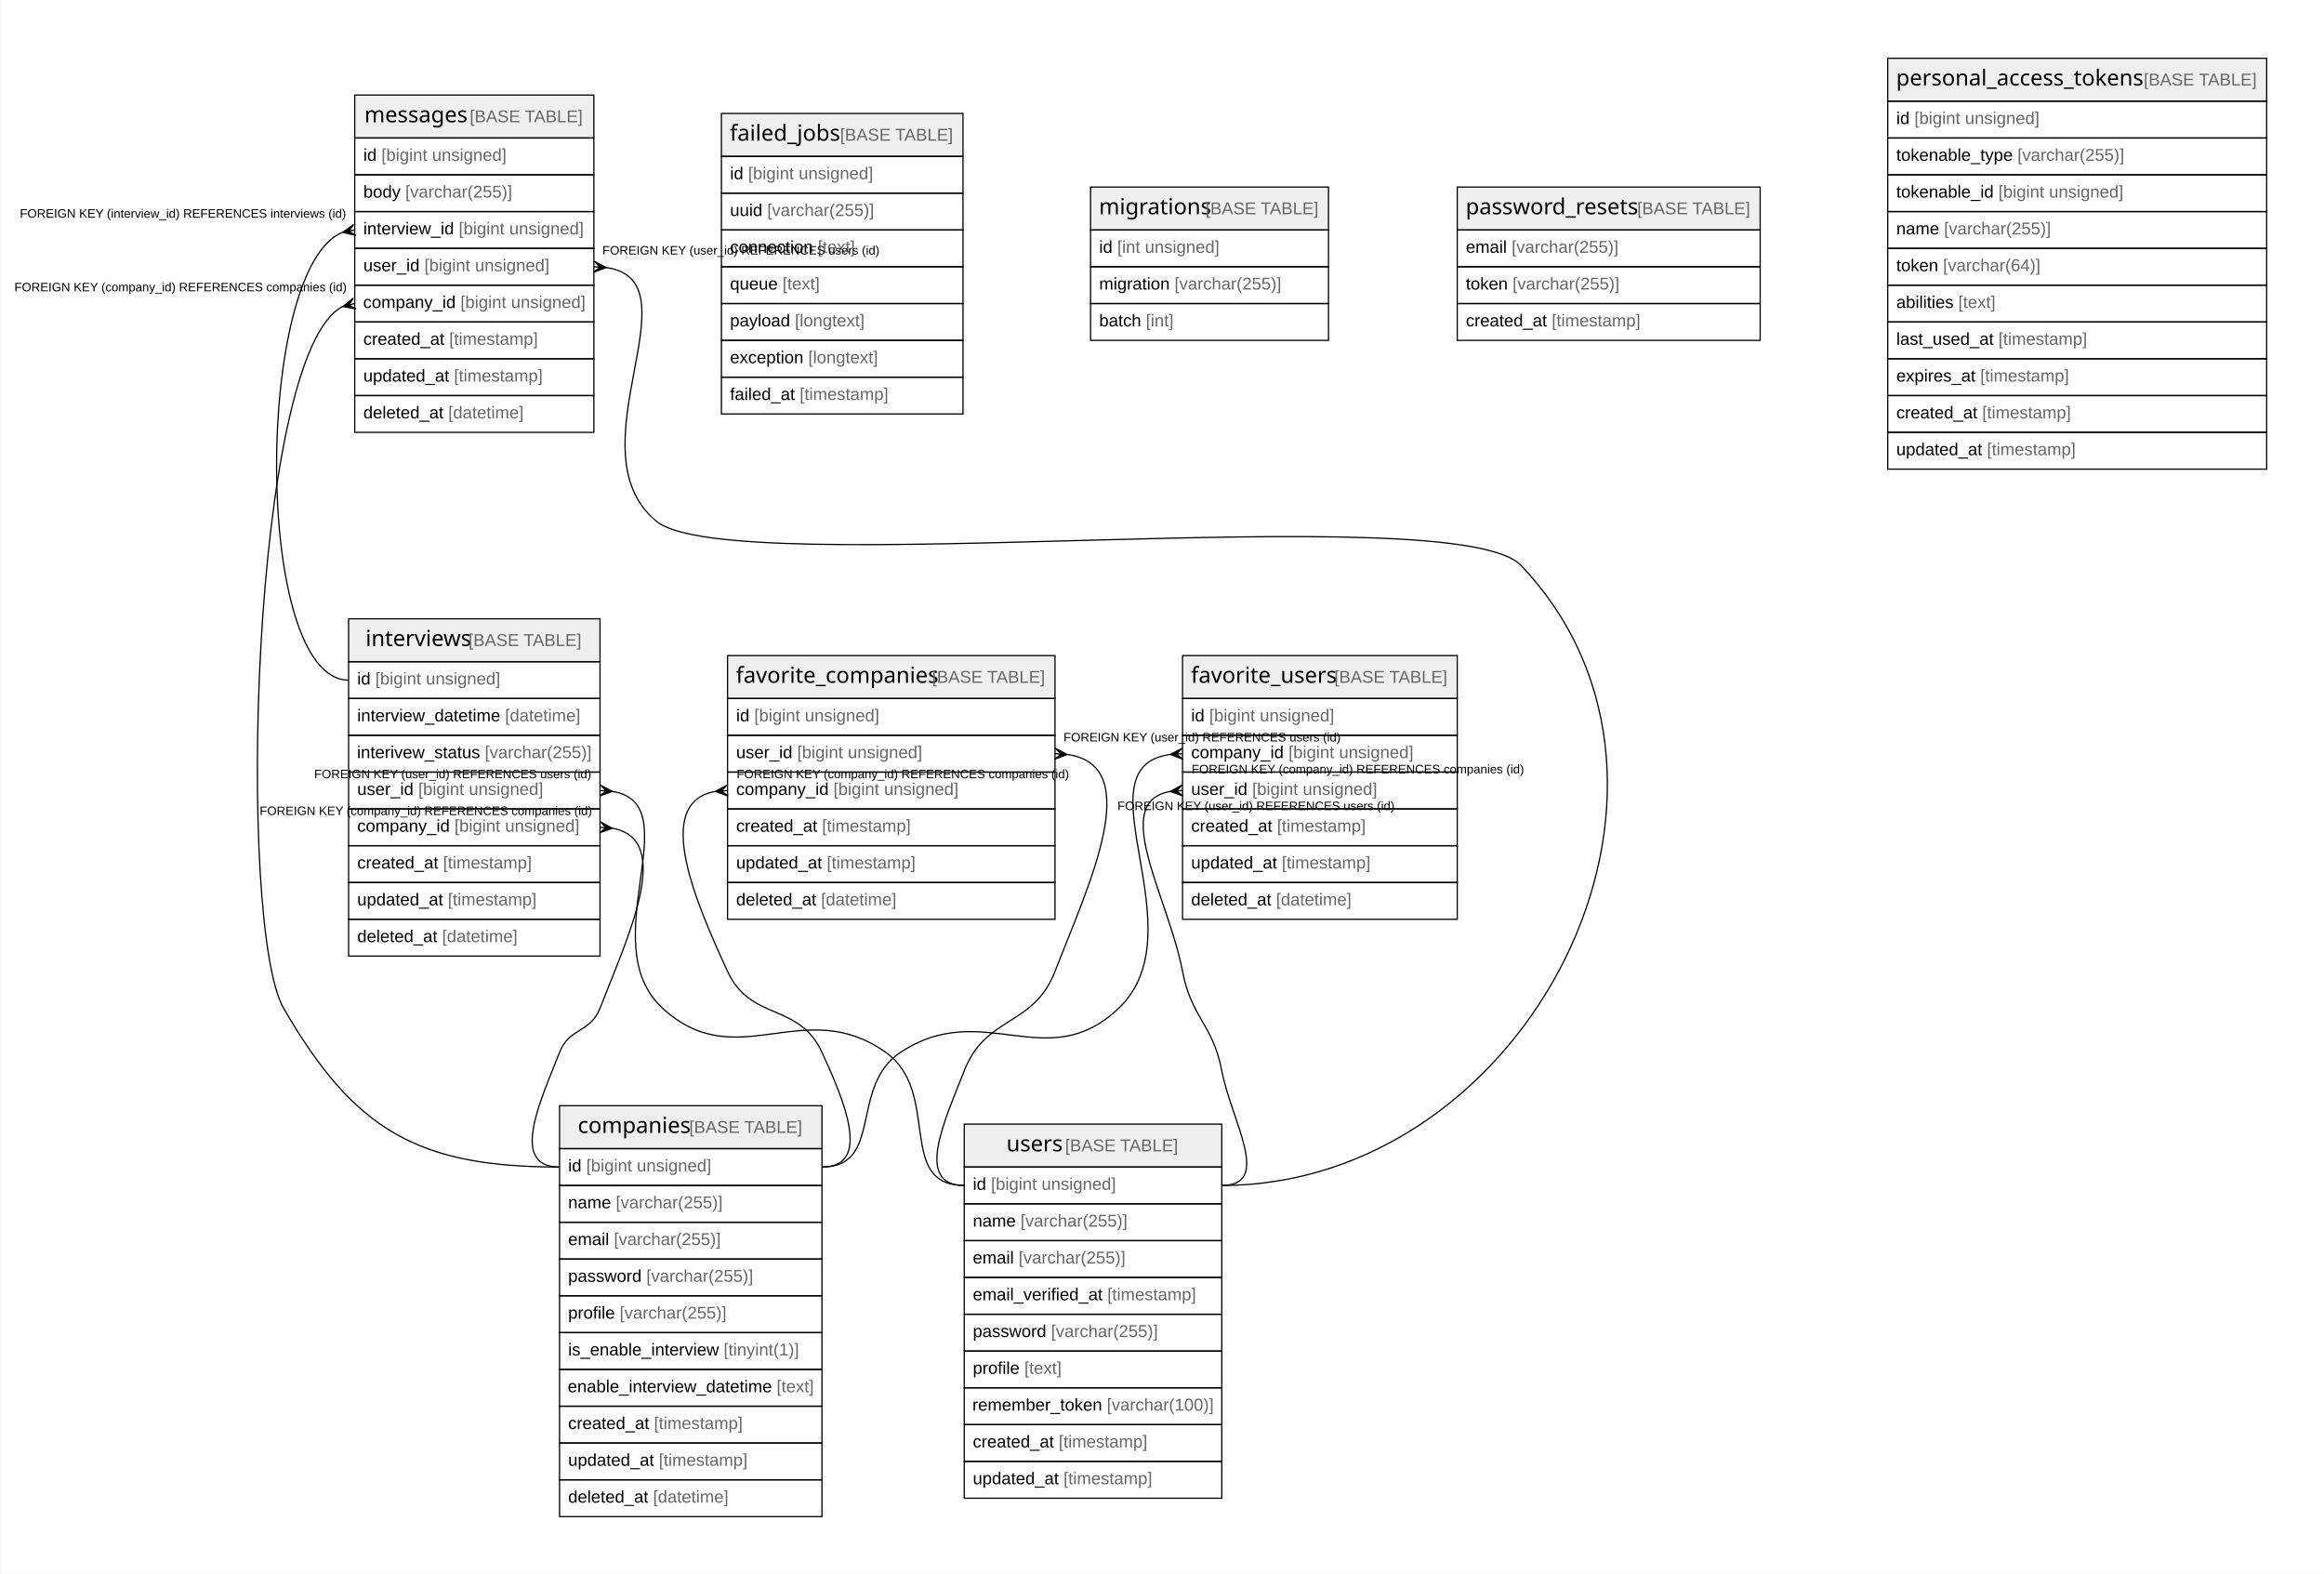
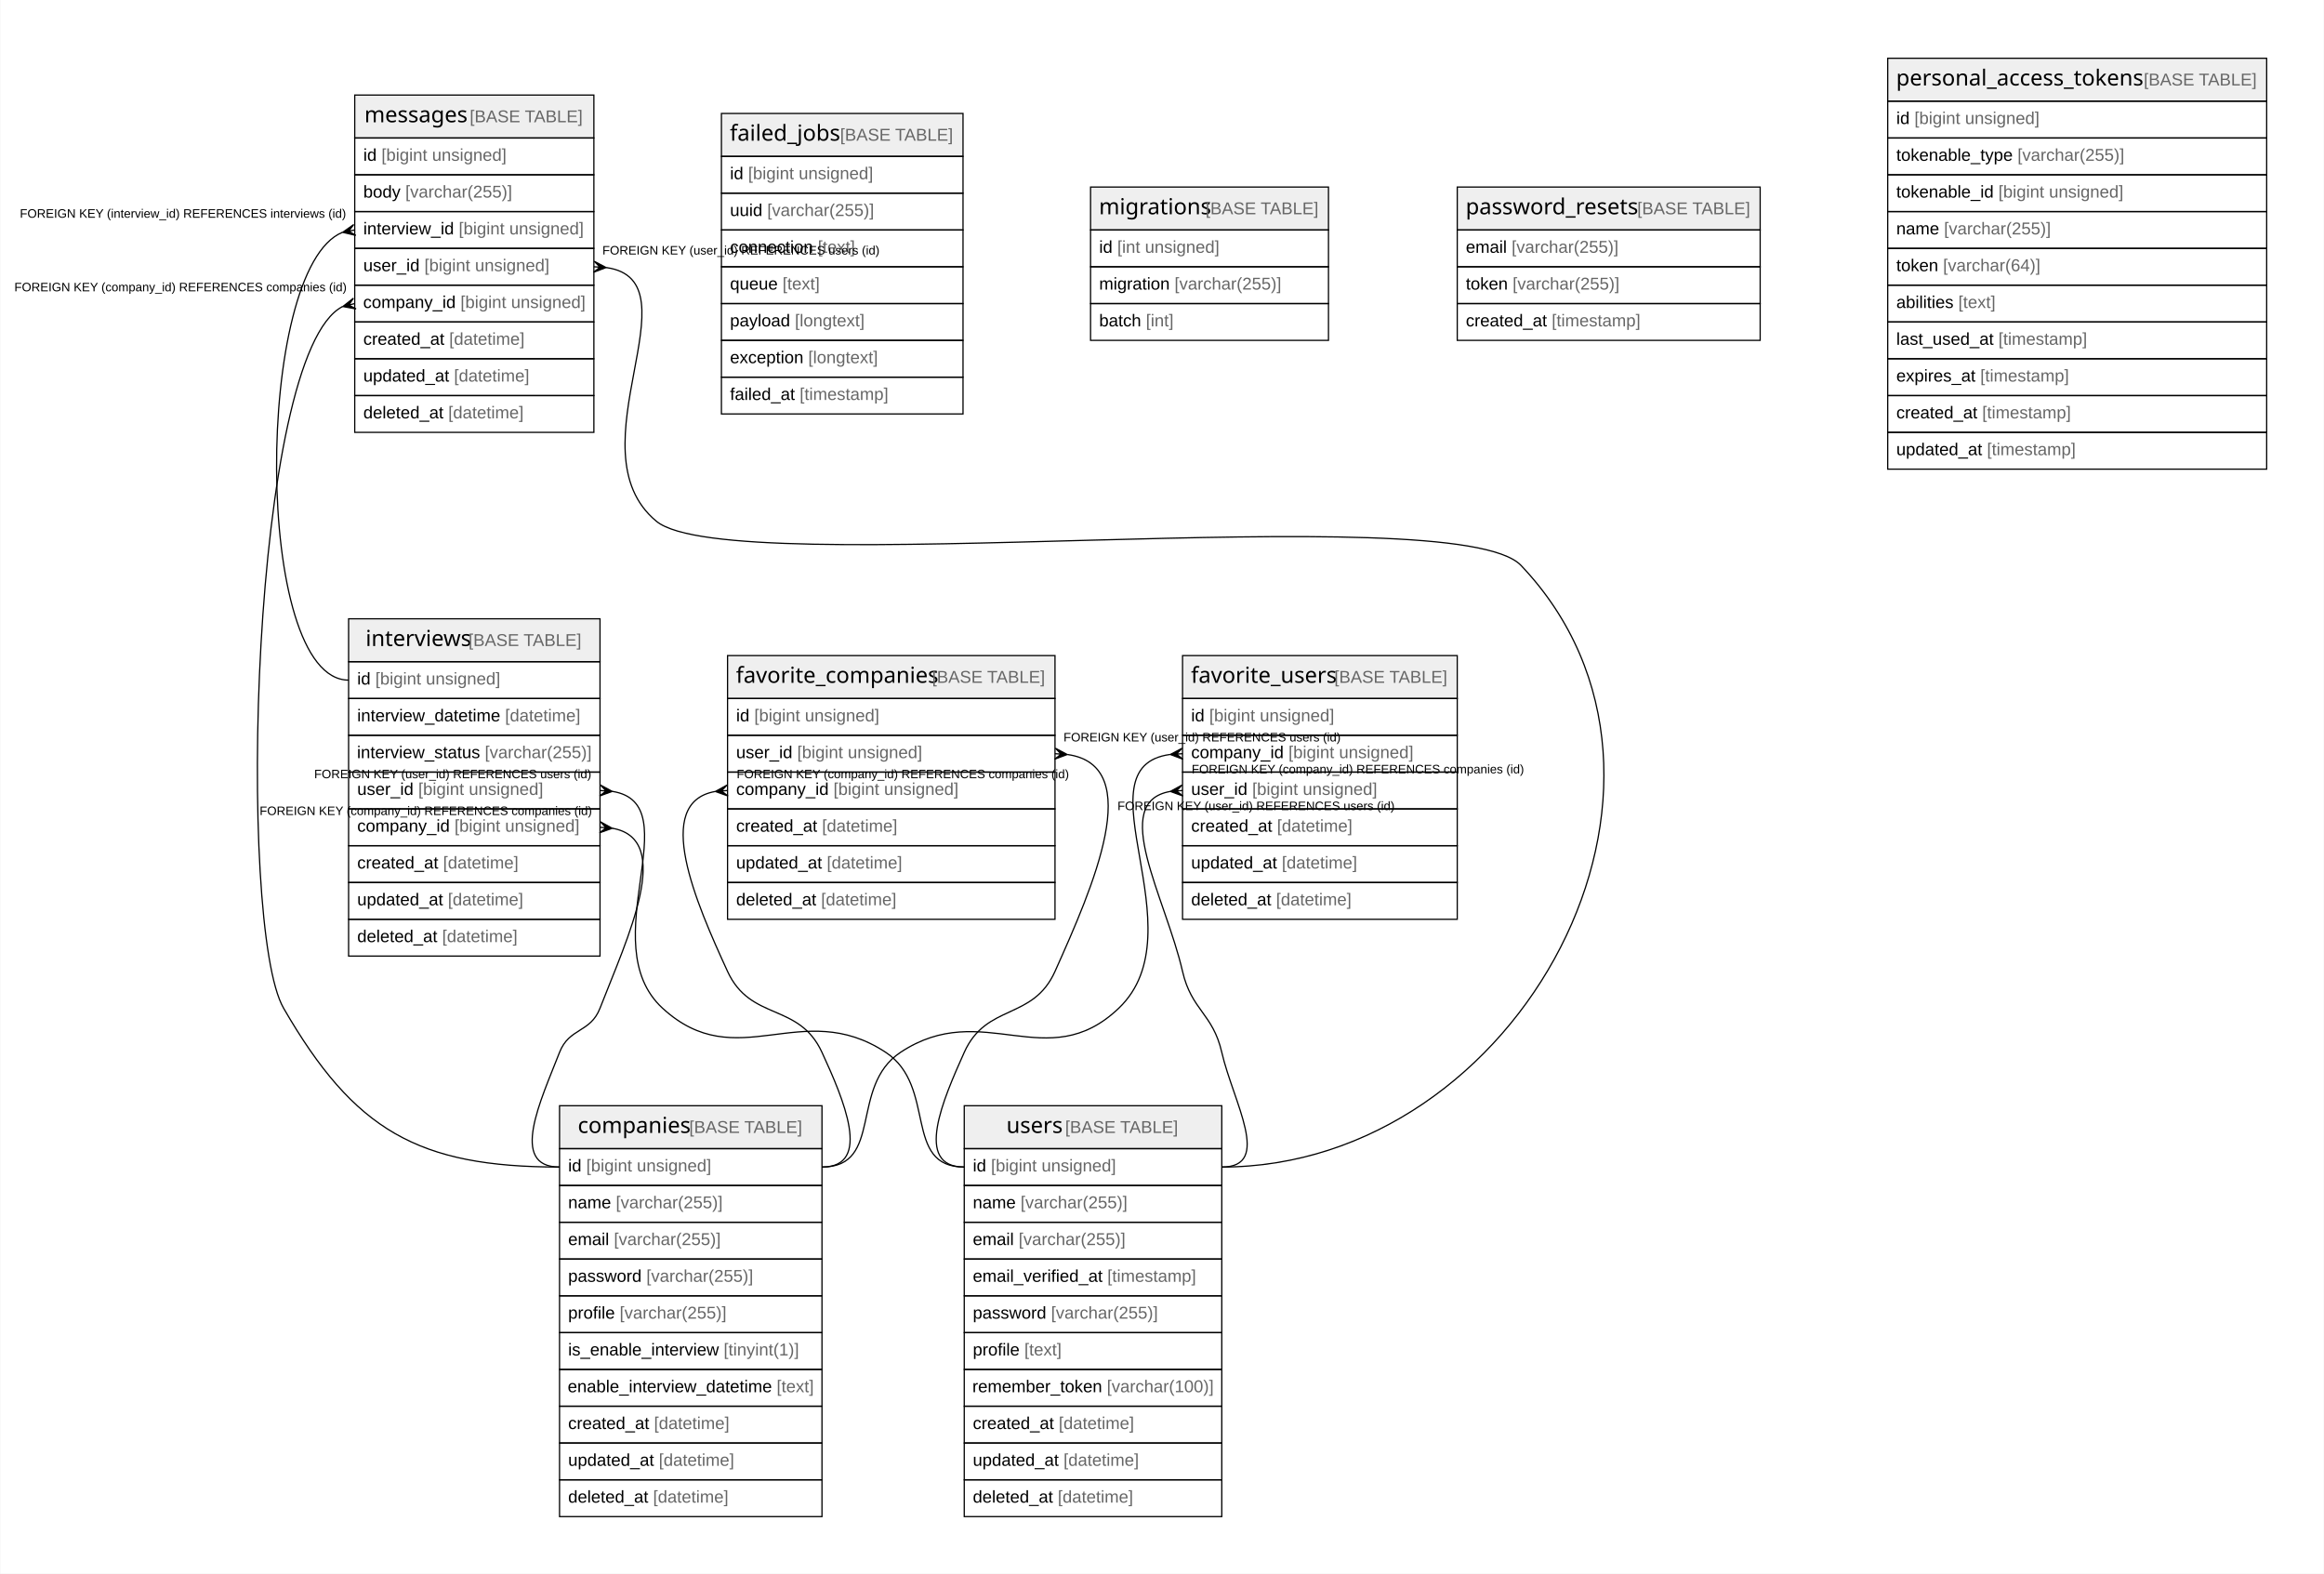
<svg xmlns="http://www.w3.org/2000/svg" width="1895pt" height="1283pt" viewBox="0.00 0.00 1894.50 1283.00">
  <g id="graph0" class="graph" transform="scale(1 1) rotate(0) translate(4 1279)">
    <polygon fill="#ffffff" stroke="transparent" points="-4,4 -4,-1279 1890.5,-1279 1890.5,4 -4,4" />
    <g id="node1" class="node">
      <polygon fill="#efefef" stroke="transparent" points="452,-342.5 452,-377.5 666,-377.5 666,-342.5 452,-342.5" />
      <polygon fill="none" stroke="#000000" points="452,-342.5 452,-377.5 666,-377.5 666,-342.5 452,-342.5" />
      <text text-anchor="start" x="466.864" y="-355.3" font-family="Arial Bold" font-size="18.00" fill="#000000">companies</text>
      <text text-anchor="start" x="553.882" y="-355.3" font-family="Arial" font-size="14.00" fill="#000000"> </text>
      <text text-anchor="start" x="557.772" y="-355.3" font-family="Arial" font-size="14.00" fill="#666666">[BASE TABLE]</text>
      <polygon fill="none" stroke="#000000" points="452,-312.5 452,-342.5 666,-342.5 666,-312.5 452,-312.5" />
      <text text-anchor="start" x="459" y="-323.9" font-family="Arial" font-size="14.00" fill="#000000">id </text>
      <text text-anchor="start" x="473.78" y="-323.9" font-family="Arial" font-size="14.00" fill="#666666">[bigint unsigned]</text>
      <polygon fill="none" stroke="#000000" points="452,-282.5 452,-312.5 666,-312.5 666,-282.5 452,-282.5" />
      <text text-anchor="start" x="459" y="-293.9" font-family="Arial" font-size="14.00" fill="#000000">name </text>
      <text text-anchor="start" x="497.899" y="-293.9" font-family="Arial" font-size="14.00" fill="#666666">[varchar(255)]</text>
      <polygon fill="none" stroke="#000000" points="452,-252.5 452,-282.5 666,-282.5 666,-252.5 452,-252.5" />
      <text text-anchor="start" x="459" y="-263.9" font-family="Arial" font-size="14.00" fill="#000000">email </text>
      <text text-anchor="start" x="496.33" y="-263.9" font-family="Arial" font-size="14.00" fill="#666666">[varchar(255)]</text>
      <polygon fill="none" stroke="#000000" points="452,-222.5 452,-252.5 666,-252.5 666,-222.5 452,-222.5" />
      <text text-anchor="start" x="459" y="-233.9" font-family="Arial" font-size="14.00" fill="#000000">password </text>
      <text text-anchor="start" x="522.788" y="-233.9" font-family="Arial" font-size="14.00" fill="#666666">[varchar(255)]</text>
      <polygon fill="none" stroke="#000000" points="452,-192.5 452,-222.5 666,-222.5 666,-192.5 452,-192.5" />
      <text text-anchor="start" x="459" y="-203.9" font-family="Arial" font-size="14.00" fill="#000000">profile </text>
      <text text-anchor="start" x="501.003" y="-203.9" font-family="Arial" font-size="14.00" fill="#666666">[varchar(255)]</text>
      <polygon fill="none" stroke="#000000" points="452,-162.5 452,-192.5 666,-192.5 666,-162.5 452,-162.5" />
      <text text-anchor="start" x="459" y="-173.9" font-family="Arial" font-size="14.00" fill="#000000">is_enable_interview </text>
      <text text-anchor="start" x="585.801" y="-173.9" font-family="Arial" font-size="14.00" fill="#666666">[tinyint(1)]</text>
      <polygon fill="none" stroke="#000000" points="452,-132.5 452,-162.5 666,-162.5 666,-132.5 452,-132.5" />
      <text text-anchor="start" x="458.641" y="-143.9" font-family="Arial" font-size="14.00" fill="#000000">enable_interview_datetime </text>
      <text text-anchor="start" x="629.014" y="-143.9" font-family="Arial" font-size="14.00" fill="#666666">[text]</text>
      <polygon fill="none" stroke="#000000" points="452,-102.5 452,-132.5 666,-132.5 666,-102.5 452,-102.5" />
      <text text-anchor="start" x="459" y="-113.9" font-family="Arial" font-size="14.00" fill="#000000">created_at </text>
-       <text text-anchor="start" x="529.028" y="-113.9" font-family="Arial" font-size="14.00" fill="#666666">[timestamp]</text>
+       <text text-anchor="start" x="529.028" y="-113.9" font-family="Arial" font-size="14.00" fill="#666666">[datetime]</text>
      <polygon fill="none" stroke="#000000" points="452,-72.5 452,-102.5 666,-102.5 666,-72.5 452,-72.5" />
      <text text-anchor="start" x="459" y="-83.9" font-family="Arial" font-size="14.00" fill="#000000">updated_at </text>
-       <text text-anchor="start" x="532.933" y="-83.9" font-family="Arial" font-size="14.00" fill="#666666">[timestamp]</text>
+       <text text-anchor="start" x="532.933" y="-83.9" font-family="Arial" font-size="14.00" fill="#666666">[datetime]</text>
      <polygon fill="none" stroke="#000000" points="452,-42.5 452,-72.5 666,-72.5 666,-42.5 452,-42.5" />
      <text text-anchor="start" x="459" y="-53.9" font-family="Arial" font-size="14.00" fill="#000000">deleted_at </text>
      <text text-anchor="start" x="528.257" y="-53.9" font-family="Arial" font-size="14.00" fill="#666666">[datetime]</text>
    </g>
    <g id="node2" class="node">
      <polygon fill="#efefef" stroke="transparent" points="584,-1151.5 584,-1186.5 781,-1186.5 781,-1151.5 584,-1151.5" />
      <polygon fill="none" stroke="#000000" points="584,-1151.5 584,-1186.5 781,-1186.5 781,-1151.5 584,-1151.5" />
      <text text-anchor="start" x="590.862" y="-1164.3" font-family="Arial Bold" font-size="18.00" fill="#000000">failed_jobs</text>
      <text text-anchor="start" x="676.884" y="-1164.3" font-family="Arial" font-size="14.00" fill="#000000"> </text>
      <text text-anchor="start" x="680.775" y="-1164.3" font-family="Arial" font-size="14.00" fill="#666666">[BASE TABLE]</text>
      <polygon fill="none" stroke="#000000" points="584,-1121.5 584,-1151.5 781,-1151.5 781,-1121.5 584,-1121.5" />
      <text text-anchor="start" x="591" y="-1132.9" font-family="Arial" font-size="14.00" fill="#000000">id </text>
      <text text-anchor="start" x="605.78" y="-1132.9" font-family="Arial" font-size="14.00" fill="#666666">[bigint unsigned]</text>
      <polygon fill="none" stroke="#000000" points="584,-1091.5 584,-1121.5 781,-1121.5 781,-1091.5 584,-1091.5" />
      <text text-anchor="start" x="591" y="-1102.9" font-family="Arial" font-size="14.00" fill="#000000">uuid </text>
      <text text-anchor="start" x="621.345" y="-1102.9" font-family="Arial" font-size="14.00" fill="#666666">[varchar(255)]</text>
      <polygon fill="none" stroke="#000000" points="584,-1061.5 584,-1091.5 781,-1091.5 781,-1061.5 584,-1061.5" />
      <text text-anchor="start" x="591" y="-1072.9" font-family="Arial" font-size="14.00" fill="#000000">connection </text>
      <text text-anchor="start" x="662.583" y="-1072.9" font-family="Arial" font-size="14.00" fill="#666666">[text]</text>
      <polygon fill="none" stroke="#000000" points="584,-1031.5 584,-1061.5 781,-1061.5 781,-1031.5 584,-1031.5" />
      <text text-anchor="start" x="591" y="-1042.9" font-family="Arial" font-size="14.00" fill="#000000">queue </text>
      <text text-anchor="start" x="633.804" y="-1042.9" font-family="Arial" font-size="14.00" fill="#666666">[text]</text>
      <polygon fill="none" stroke="#000000" points="584,-1001.5 584,-1031.5 781,-1031.5 781,-1001.5 584,-1001.5" />
      <text text-anchor="start" x="591" y="-1012.9" font-family="Arial" font-size="14.00" fill="#000000">payload </text>
      <text text-anchor="start" x="643.91" y="-1012.9" font-family="Arial" font-size="14.00" fill="#666666">[longtext]</text>
      <polygon fill="none" stroke="#000000" points="584,-971.5 584,-1001.5 781,-1001.5 781,-971.5 584,-971.5" />
      <text text-anchor="start" x="591" y="-982.9" font-family="Arial" font-size="14.00" fill="#000000">exception </text>
      <text text-anchor="start" x="654.801" y="-982.9" font-family="Arial" font-size="14.00" fill="#666666">[longtext]</text>
      <polygon fill="none" stroke="#000000" points="584,-941.5 584,-971.5 781,-971.5 781,-941.5 584,-941.5" />
      <text text-anchor="start" x="591" y="-952.9" font-family="Arial" font-size="14.00" fill="#000000">failed_at </text>
      <text text-anchor="start" x="647.798" y="-952.9" font-family="Arial" font-size="14.00" fill="#666666">[timestamp]</text>
    </g>
    <g id="node3" class="node">
      <polygon fill="#efefef" stroke="transparent" points="589,-709.5 589,-744.5 856,-744.5 856,-709.5 589,-709.5" />
      <polygon fill="none" stroke="#000000" points="589,-709.5 589,-744.5 856,-744.5 856,-709.5 589,-709.5" />
      <text text-anchor="start" x="595.857" y="-722.3" font-family="Arial Bold" font-size="18.00" fill="#000000">favorite_companies</text>
      <text text-anchor="start" x="751.89" y="-722.3" font-family="Arial" font-size="14.00" fill="#000000"> </text>
      <text text-anchor="start" x="755.78" y="-722.3" font-family="Arial" font-size="14.00" fill="#666666">[BASE TABLE]</text>
      <polygon fill="none" stroke="#000000" points="589,-679.5 589,-709.5 856,-709.5 856,-679.5 589,-679.5" />
      <text text-anchor="start" x="596" y="-690.9" font-family="Arial" font-size="14.00" fill="#000000">id </text>
      <text text-anchor="start" x="610.78" y="-690.9" font-family="Arial" font-size="14.00" fill="#666666">[bigint unsigned]</text>
      <polygon fill="none" stroke="#000000" points="589,-649.5 589,-679.5 856,-679.5 856,-649.5 589,-649.5" />
      <text text-anchor="start" x="596" y="-660.9" font-family="Arial" font-size="14.00" fill="#000000">user_id </text>
      <text text-anchor="start" x="645.788" y="-660.9" font-family="Arial" font-size="14.00" fill="#666666">[bigint unsigned]</text>
      <polygon fill="none" stroke="#000000" points="589,-619.5 589,-649.5 856,-649.5 856,-619.5 589,-619.5" />
      <text text-anchor="start" x="596" y="-630.9" font-family="Arial" font-size="14.00" fill="#000000">company_id </text>
      <text text-anchor="start" x="675.353" y="-630.9" font-family="Arial" font-size="14.00" fill="#666666">[bigint unsigned]</text>
      <polygon fill="none" stroke="#000000" points="589,-589.5 589,-619.5 856,-619.5 856,-589.5 589,-589.5" />
      <text text-anchor="start" x="596" y="-600.9" font-family="Arial" font-size="14.00" fill="#000000">created_at </text>
-       <text text-anchor="start" x="666.028" y="-600.9" font-family="Arial" font-size="14.00" fill="#666666">[timestamp]</text>
+       <text text-anchor="start" x="666.028" y="-600.9" font-family="Arial" font-size="14.00" fill="#666666">[datetime]</text>
      <polygon fill="none" stroke="#000000" points="589,-559.5 589,-589.5 856,-589.5 856,-559.5 589,-559.5" />
      <text text-anchor="start" x="596" y="-570.9" font-family="Arial" font-size="14.00" fill="#000000">updated_at </text>
-       <text text-anchor="start" x="669.933" y="-570.9" font-family="Arial" font-size="14.00" fill="#666666">[timestamp]</text>
+       <text text-anchor="start" x="669.933" y="-570.9" font-family="Arial" font-size="14.00" fill="#666666">[datetime]</text>
      <polygon fill="none" stroke="#000000" points="589,-529.5 589,-559.5 856,-559.5 856,-529.5 589,-529.5" />
      <text text-anchor="start" x="596" y="-540.9" font-family="Arial" font-size="14.00" fill="#000000">deleted_at </text>
      <text text-anchor="start" x="665.257" y="-540.9" font-family="Arial" font-size="14.00" fill="#666666">[datetime]</text>
    </g>
    <g id="edge1" class="edge">
      <path fill="none" stroke="#000000" d="M578.838,-633.675C527.733,-624.629 563.159,-543.185 589,-487 607.834,-446.05 647.166,-461.95 666,-421 683.364,-383.246 707.556,-327.5 666,-327.5" />
      <polygon fill="#000000" stroke="#000000" points="579.033,-633.691 588.636,-638.985 584.016,-634.095 589,-634.5 589,-634.5 589,-634.5 584.016,-634.095 589.364,-630.015 579.033,-633.691 579.033,-633.691" />
      <text text-anchor="start" x="596.438" y="-644.5" font-family="Arial" font-size="10.00" fill="#000000">FOREIGN KEY (company_id) REFERENCES companies (id)</text>
    </g>
    <g id="node10" class="node">
-       <polygon fill="#efefef" stroke="transparent" points="782,-327.5 782,-362.5 992,-362.5 992,-327.5 782,-327.5" />
-       <polygon fill="none" stroke="#000000" points="782,-327.5 782,-362.5 992,-362.5 992,-327.5 782,-327.5" />
-       <text text-anchor="start" x="816.371" y="-340.3" font-family="Arial Bold" font-size="18.00" fill="#000000">users</text>
-       <text text-anchor="start" x="860.375" y="-340.3" font-family="Arial" font-size="14.00" fill="#000000"> </text>
-       <text text-anchor="start" x="864.266" y="-340.3" font-family="Arial" font-size="14.00" fill="#666666">[BASE TABLE]</text>
-       <polygon fill="none" stroke="#000000" points="782,-297.5 782,-327.5 992,-327.5 992,-297.5 782,-297.5" />
-       <text text-anchor="start" x="789" y="-308.9" font-family="Arial" font-size="14.00" fill="#000000">id </text>
-       <text text-anchor="start" x="803.78" y="-308.9" font-family="Arial" font-size="14.00" fill="#666666">[bigint unsigned]</text>
-       <polygon fill="none" stroke="#000000" points="782,-267.5 782,-297.5 992,-297.5 992,-267.5 782,-267.5" />
-       <text text-anchor="start" x="789" y="-278.9" font-family="Arial" font-size="14.00" fill="#000000">name </text>
-       <text text-anchor="start" x="827.899" y="-278.9" font-family="Arial" font-size="14.00" fill="#666666">[varchar(255)]</text>
-       <polygon fill="none" stroke="#000000" points="782,-237.5 782,-267.5 992,-267.5 992,-237.5 782,-237.5" />
-       <text text-anchor="start" x="789" y="-248.9" font-family="Arial" font-size="14.00" fill="#000000">email </text>
-       <text text-anchor="start" x="826.33" y="-248.9" font-family="Arial" font-size="14.00" fill="#666666">[varchar(255)]</text>
-       <polygon fill="none" stroke="#000000" points="782,-207.5 782,-237.5 992,-237.5 992,-207.5 782,-207.5" />
-       <text text-anchor="start" x="789" y="-218.9" font-family="Arial" font-size="14.00" fill="#000000">email_verified_at </text>
-       <text text-anchor="start" x="898.68" y="-218.9" font-family="Arial" font-size="14.00" fill="#666666">[timestamp]</text>
-       <polygon fill="none" stroke="#000000" points="782,-177.5 782,-207.5 992,-207.5 992,-177.5 782,-177.5" />
-       <text text-anchor="start" x="789" y="-188.9" font-family="Arial" font-size="14.00" fill="#000000">password </text>
-       <text text-anchor="start" x="852.788" y="-188.9" font-family="Arial" font-size="14.00" fill="#666666">[varchar(255)]</text>
-       <polygon fill="none" stroke="#000000" points="782,-147.5 782,-177.5 992,-177.5 992,-147.5 782,-147.5" />
-       <text text-anchor="start" x="789" y="-158.9" font-family="Arial" font-size="14.00" fill="#000000">profile </text>
-       <text text-anchor="start" x="831.003" y="-158.9" font-family="Arial" font-size="14.00" fill="#666666">[text]</text>
-       <polygon fill="none" stroke="#000000" points="782,-117.5 782,-147.5 992,-147.5 992,-117.5 782,-117.5" />
-       <text text-anchor="start" x="788.598" y="-128.9" font-family="Arial" font-size="14.00" fill="#000000">remember_token </text>
-       <text text-anchor="start" x="898.283" y="-128.9" font-family="Arial" font-size="14.00" fill="#666666">[varchar(100)]</text>
-       <polygon fill="none" stroke="#000000" points="782,-87.5 782,-117.5 992,-117.5 992,-87.5 782,-87.5" />
-       <text text-anchor="start" x="789" y="-98.9" font-family="Arial" font-size="14.00" fill="#000000">created_at </text>
-       <text text-anchor="start" x="859.028" y="-98.9" font-family="Arial" font-size="14.00" fill="#666666">[timestamp]</text>
-       <polygon fill="none" stroke="#000000" points="782,-57.5 782,-87.5 992,-87.5 992,-57.5 782,-57.5" />
-       <text text-anchor="start" x="789" y="-68.9" font-family="Arial" font-size="14.00" fill="#000000">updated_at </text>
-       <text text-anchor="start" x="862.933" y="-68.9" font-family="Arial" font-size="14.00" fill="#666666">[timestamp]</text>
+       <polygon fill="#efefef" stroke="transparent" points="782,-342.5 782,-377.5 992,-377.5 992,-342.5 782,-342.5" />
+       <polygon fill="none" stroke="#000000" points="782,-342.5 782,-377.5 992,-377.5 992,-342.5 782,-342.5" />
+       <text text-anchor="start" x="816.371" y="-355.3" font-family="Arial Bold" font-size="18.00" fill="#000000">users</text>
+       <text text-anchor="start" x="860.375" y="-355.3" font-family="Arial" font-size="14.00" fill="#000000"> </text>
+       <text text-anchor="start" x="864.266" y="-355.3" font-family="Arial" font-size="14.00" fill="#666666">[BASE TABLE]</text>
+       <polygon fill="none" stroke="#000000" points="782,-312.5 782,-342.5 992,-342.5 992,-312.5 782,-312.5" />
+       <text text-anchor="start" x="789" y="-323.9" font-family="Arial" font-size="14.00" fill="#000000">id </text>
+       <text text-anchor="start" x="803.78" y="-323.9" font-family="Arial" font-size="14.00" fill="#666666">[bigint unsigned]</text>
+       <polygon fill="none" stroke="#000000" points="782,-282.5 782,-312.5 992,-312.5 992,-282.5 782,-282.5" />
+       <text text-anchor="start" x="789" y="-293.9" font-family="Arial" font-size="14.00" fill="#000000">name </text>
+       <text text-anchor="start" x="827.899" y="-293.9" font-family="Arial" font-size="14.00" fill="#666666">[varchar(255)]</text>
+       <polygon fill="none" stroke="#000000" points="782,-252.5 782,-282.5 992,-282.5 992,-252.5 782,-252.5" />
+       <text text-anchor="start" x="789" y="-263.9" font-family="Arial" font-size="14.00" fill="#000000">email </text>
+       <text text-anchor="start" x="826.33" y="-263.9" font-family="Arial" font-size="14.00" fill="#666666">[varchar(255)]</text>
+       <polygon fill="none" stroke="#000000" points="782,-222.5 782,-252.5 992,-252.5 992,-222.5 782,-222.5" />
+       <text text-anchor="start" x="789" y="-233.9" font-family="Arial" font-size="14.00" fill="#000000">email_verified_at </text>
+       <text text-anchor="start" x="898.68" y="-233.9" font-family="Arial" font-size="14.00" fill="#666666">[timestamp]</text>
+       <polygon fill="none" stroke="#000000" points="782,-192.5 782,-222.5 992,-222.5 992,-192.5 782,-192.5" />
+       <text text-anchor="start" x="789" y="-203.9" font-family="Arial" font-size="14.00" fill="#000000">password </text>
+       <text text-anchor="start" x="852.788" y="-203.9" font-family="Arial" font-size="14.00" fill="#666666">[varchar(255)]</text>
+       <polygon fill="none" stroke="#000000" points="782,-162.5 782,-192.5 992,-192.5 992,-162.5 782,-162.5" />
+       <text text-anchor="start" x="789" y="-173.9" font-family="Arial" font-size="14.00" fill="#000000">profile </text>
+       <text text-anchor="start" x="831.003" y="-173.9" font-family="Arial" font-size="14.00" fill="#666666">[text]</text>
+       <polygon fill="none" stroke="#000000" points="782,-132.5 782,-162.5 992,-162.5 992,-132.5 782,-132.5" />
+       <text text-anchor="start" x="788.598" y="-143.9" font-family="Arial" font-size="14.00" fill="#000000">remember_token </text>
+       <text text-anchor="start" x="898.283" y="-143.9" font-family="Arial" font-size="14.00" fill="#666666">[varchar(100)]</text>
+       <polygon fill="none" stroke="#000000" points="782,-102.5 782,-132.5 992,-132.5 992,-102.5 782,-102.5" />
+       <text text-anchor="start" x="789" y="-113.9" font-family="Arial" font-size="14.00" fill="#000000">created_at </text>
+       <text text-anchor="start" x="859.028" y="-113.9" font-family="Arial" font-size="14.00" fill="#666666">[datetime]</text>
+       <polygon fill="none" stroke="#000000" points="782,-72.5 782,-102.5 992,-102.5 992,-72.5 782,-72.5" />
+       <text text-anchor="start" x="789" y="-83.9" font-family="Arial" font-size="14.00" fill="#000000">updated_at </text>
+       <text text-anchor="start" x="862.933" y="-83.9" font-family="Arial" font-size="14.00" fill="#666666">[datetime]</text>
+       <polygon fill="none" stroke="#000000" points="782,-42.5 782,-72.5 992,-72.5 992,-42.5 782,-42.5" />
+       <text text-anchor="start" x="789" y="-53.9" font-family="Arial" font-size="14.00" fill="#000000">deleted_at </text>
+       <text text-anchor="start" x="858.257" y="-53.9" font-family="Arial" font-size="14.00" fill="#666666">[datetime]</text>
    </g>
    <g id="edge2" class="edge">
-       <path fill="none" stroke="#000000" d="M866.257,-663.829C930.216,-654.821 883.2,-557.099 856,-487 838.361,-441.541 799.639,-451.459 782,-406 766.968,-367.259 740.444,-312.5 782,-312.5" />
-       <polygon fill="#000000" stroke="#000000" points="865.979,-663.847 855.706,-660.01 860.989,-664.173 856,-664.5 856,-664.5 856,-664.5 860.989,-664.173 856.294,-668.99 865.979,-663.847 865.979,-663.847" />
+       <path fill="none" stroke="#000000" d="M866.281,-663.819C930.549,-654.682 886.745,-555.618 856,-487 837.98,-446.783 800.02,-461.217 782,-421 765.008,-383.077 740.444,-327.5 782,-327.5" />
+       <polygon fill="#000000" stroke="#000000" points="865.978,-663.839 855.702,-660.01 860.989,-664.169 856,-664.5 856,-664.5 856,-664.5 860.989,-664.169 856.298,-668.99 865.978,-663.839 865.978,-663.839" />
      <text text-anchor="start" x="862.945" y="-674.5" font-family="Arial" font-size="10.00" fill="#000000">FOREIGN KEY (user_id) REFERENCES users (id)</text>
    </g>
    <g id="node4" class="node">
      <polygon fill="#efefef" stroke="transparent" points="960,-709.5 960,-744.5 1184,-744.5 1184,-709.5 960,-709.5" />
      <polygon fill="none" stroke="#000000" points="960,-709.5 960,-744.5 1184,-744.5 1184,-709.5 960,-709.5" />
      <text text-anchor="start" x="966.863" y="-722.3" font-family="Arial Bold" font-size="18.00" fill="#000000">favorite_users</text>
      <text text-anchor="start" x="1079.883" y="-722.3" font-family="Arial" font-size="14.00" fill="#000000"> </text>
      <text text-anchor="start" x="1083.774" y="-722.3" font-family="Arial" font-size="14.00" fill="#666666">[BASE TABLE]</text>
      <polygon fill="none" stroke="#000000" points="960,-679.5 960,-709.5 1184,-709.5 1184,-679.5 960,-679.5" />
      <text text-anchor="start" x="967" y="-690.9" font-family="Arial" font-size="14.00" fill="#000000">id </text>
      <text text-anchor="start" x="981.78" y="-690.9" font-family="Arial" font-size="14.00" fill="#666666">[bigint unsigned]</text>
      <polygon fill="none" stroke="#000000" points="960,-649.5 960,-679.5 1184,-679.5 1184,-649.5 960,-649.5" />
      <text text-anchor="start" x="967" y="-660.9" font-family="Arial" font-size="14.00" fill="#000000">company_id </text>
      <text text-anchor="start" x="1046.353" y="-660.9" font-family="Arial" font-size="14.00" fill="#666666">[bigint unsigned]</text>
      <polygon fill="none" stroke="#000000" points="960,-619.5 960,-649.5 1184,-649.5 1184,-619.5 960,-619.5" />
      <text text-anchor="start" x="967" y="-630.9" font-family="Arial" font-size="14.00" fill="#000000">user_id </text>
      <text text-anchor="start" x="1016.788" y="-630.9" font-family="Arial" font-size="14.00" fill="#666666">[bigint unsigned]</text>
      <polygon fill="none" stroke="#000000" points="960,-589.5 960,-619.5 1184,-619.5 1184,-589.5 960,-589.5" />
      <text text-anchor="start" x="967" y="-600.9" font-family="Arial" font-size="14.00" fill="#000000">created_at </text>
-       <text text-anchor="start" x="1037.028" y="-600.9" font-family="Arial" font-size="14.00" fill="#666666">[timestamp]</text>
+       <text text-anchor="start" x="1037.028" y="-600.9" font-family="Arial" font-size="14.00" fill="#666666">[datetime]</text>
      <polygon fill="none" stroke="#000000" points="960,-559.5 960,-589.5 1184,-589.5 1184,-559.5 960,-559.5" />
      <text text-anchor="start" x="967" y="-570.9" font-family="Arial" font-size="14.00" fill="#000000">updated_at </text>
-       <text text-anchor="start" x="1040.933" y="-570.9" font-family="Arial" font-size="14.00" fill="#666666">[timestamp]</text>
+       <text text-anchor="start" x="1040.933" y="-570.9" font-family="Arial" font-size="14.00" fill="#666666">[datetime]</text>
      <polygon fill="none" stroke="#000000" points="960,-529.5 960,-559.5 1184,-559.5 1184,-529.5 960,-529.5" />
      <text text-anchor="start" x="967" y="-540.9" font-family="Arial" font-size="14.00" fill="#000000">deleted_at </text>
      <text text-anchor="start" x="1036.257" y="-540.9" font-family="Arial" font-size="14.00" fill="#666666">[datetime]</text>
    </g>
    <g id="edge3" class="edge">
      <path fill="none" stroke="#000000" d="M949.783,-663.864C873.387,-653.535 974.07,-520.099 908,-457 849.63,-401.255 797.289,-465.573 730,-421 688.017,-393.19 716.358,-327.5 666,-327.5" />
      <polygon fill="#000000" stroke="#000000" points="950.019,-663.878 959.72,-668.991 955.01,-664.189 960,-664.5 960,-664.5 960,-664.5 955.01,-664.189 960.28,-660.009 950.019,-663.878 950.019,-663.878" />
      <text text-anchor="start" x="967.438" y="-648.5" font-family="Arial" font-size="10.00" fill="#000000">FOREIGN KEY (company_id) REFERENCES companies (id)</text>
    </g>
    <g id="edge4" class="edge">
-       <path fill="none" stroke="#000000" d="M949.976,-633.719C900.35,-625.146 948.435,-547.751 960,-487 967.239,-448.975 984.761,-444.025 992,-406 999.771,-365.178 1033.556,-312.5 992,-312.5" />
-       <polygon fill="#000000" stroke="#000000" points="950.03,-633.723 959.65,-638.986 955.015,-634.111 960,-634.5 960,-634.5 960,-634.5 955.015,-634.111 960.35,-630.014 950.03,-633.723 950.03,-633.723" />
+       <path fill="none" stroke="#000000" d="M949.954,-633.714C900.092,-625.092 946.159,-547.274 960,-487 967.296,-455.228 984.704,-452.772 992,-421 1001.301,-380.499 1033.556,-327.5 992,-327.5" />
+       <polygon fill="#000000" stroke="#000000" points="950.03,-633.72 959.649,-638.986 955.015,-634.11 960,-634.5 960,-634.5 960,-634.5 955.015,-634.11 960.351,-630.014 950.03,-633.72 950.03,-633.72" />
      <text text-anchor="start" x="906.945" y="-618.5" font-family="Arial" font-size="10.00" fill="#000000">FOREIGN KEY (user_id) REFERENCES users (id)</text>
    </g>
    <g id="node5" class="node">
      <polygon fill="#efefef" stroke="transparent" points="280,-739.5 280,-774.5 485,-774.5 485,-739.5 280,-739.5" />
      <polygon fill="none" stroke="#000000" points="280,-739.5 280,-774.5 485,-774.5 485,-739.5 280,-739.5" />
      <text text-anchor="start" x="293.875" y="-752.3" font-family="Arial Bold" font-size="18.00" fill="#000000">interviews</text>
      <text text-anchor="start" x="373.871" y="-752.3" font-family="Arial" font-size="14.00" fill="#000000"> </text>
      <text text-anchor="start" x="377.762" y="-752.3" font-family="Arial" font-size="14.00" fill="#666666">[BASE TABLE]</text>
      <polygon fill="none" stroke="#000000" points="280,-709.5 280,-739.5 485,-739.5 485,-709.5 280,-709.5" />
      <text text-anchor="start" x="287" y="-720.9" font-family="Arial" font-size="14.00" fill="#000000">id </text>
      <text text-anchor="start" x="301.78" y="-720.9" font-family="Arial" font-size="14.00" fill="#666666">[bigint unsigned]</text>
      <polygon fill="none" stroke="#000000" points="280,-679.5 280,-709.5 485,-709.5 485,-679.5 280,-679.5" />
      <text text-anchor="start" x="287" y="-690.9" font-family="Arial" font-size="14.00" fill="#000000">interview_datetime </text>
      <text text-anchor="start" x="407.571" y="-690.9" font-family="Arial" font-size="14.00" fill="#666666">[datetime]</text>
      <polygon fill="none" stroke="#000000" points="280,-649.5 280,-679.5 485,-679.5 485,-649.5 280,-649.5" />
-       <text text-anchor="start" x="286.821" y="-660.9" font-family="Arial" font-size="14.00" fill="#000000">interivew_status </text>
+       <text text-anchor="start" x="286.821" y="-660.9" font-family="Arial" font-size="14.00" fill="#000000">interview_status </text>
      <text text-anchor="start" x="391.06" y="-660.9" font-family="Arial" font-size="14.00" fill="#666666">[varchar(255)]</text>
      <polygon fill="none" stroke="#000000" points="280,-619.5 280,-649.5 485,-649.5 485,-619.5 280,-619.5" />
      <text text-anchor="start" x="287" y="-630.9" font-family="Arial" font-size="14.00" fill="#000000">user_id </text>
      <text text-anchor="start" x="336.788" y="-630.9" font-family="Arial" font-size="14.00" fill="#666666">[bigint unsigned]</text>
      <polygon fill="none" stroke="#000000" points="280,-589.5 280,-619.5 485,-619.5 485,-589.5 280,-589.5" />
      <text text-anchor="start" x="287" y="-600.9" font-family="Arial" font-size="14.00" fill="#000000">company_id </text>
      <text text-anchor="start" x="366.353" y="-600.9" font-family="Arial" font-size="14.00" fill="#666666">[bigint unsigned]</text>
      <polygon fill="none" stroke="#000000" points="280,-559.5 280,-589.5 485,-589.5 485,-559.5 280,-559.5" />
      <text text-anchor="start" x="287" y="-570.9" font-family="Arial" font-size="14.00" fill="#000000">created_at </text>
-       <text text-anchor="start" x="357.028" y="-570.9" font-family="Arial" font-size="14.00" fill="#666666">[timestamp]</text>
+       <text text-anchor="start" x="357.028" y="-570.9" font-family="Arial" font-size="14.00" fill="#666666">[datetime]</text>
      <polygon fill="none" stroke="#000000" points="280,-529.5 280,-559.5 485,-559.5 485,-529.5 280,-529.5" />
      <text text-anchor="start" x="287" y="-540.9" font-family="Arial" font-size="14.00" fill="#000000">updated_at </text>
-       <text text-anchor="start" x="360.933" y="-540.9" font-family="Arial" font-size="14.00" fill="#666666">[timestamp]</text>
+       <text text-anchor="start" x="360.933" y="-540.9" font-family="Arial" font-size="14.00" fill="#666666">[datetime]</text>
      <polygon fill="none" stroke="#000000" points="280,-499.5 280,-529.5 485,-529.5 485,-499.5 280,-499.5" />
      <text text-anchor="start" x="287" y="-510.9" font-family="Arial" font-size="14.00" fill="#000000">deleted_at </text>
      <text text-anchor="start" x="356.257" y="-510.9" font-family="Arial" font-size="14.00" fill="#666666">[datetime]</text>
    </g>
    <g id="edge5" class="edge">
      <path fill="none" stroke="#000000" d="M495.129,-603.689C545.879,-594.793 507.419,-514.636 485,-457 477.131,-436.771 459.869,-441.229 452,-421 436.935,-382.271 410.444,-327.5 452,-327.5" />
      <polygon fill="#000000" stroke="#000000" points="494.968,-603.702 484.641,-600.014 489.984,-604.101 485,-604.5 485,-604.5 485,-604.5 489.984,-604.101 485.359,-608.986 494.968,-603.702 494.968,-603.702" />
      <text text-anchor="start" x="207.438" y="-614.5" font-family="Arial" font-size="10.00" fill="#000000">FOREIGN KEY (company_id) REFERENCES companies (id)</text>
    </g>
    <g id="edge6" class="edge">
-       <path fill="none" stroke="#000000" d="M495.04,-633.779C559.165,-623.676 478.276,-510.042 536,-457 596.716,-401.21 650.727,-468.68 718,-421 763.677,-388.626 726.014,-312.5 782,-312.5" />
+       <path fill="none" stroke="#000000" d="M495.04,-633.779C559.165,-623.676 478.276,-510.042 536,-457 596.716,-401.21 649.161,-466.389 718,-421 760.042,-393.28 731.642,-327.5 782,-327.5" />
      <polygon fill="#000000" stroke="#000000" points="494.974,-633.783 484.678,-630.012 489.987,-634.142 485,-634.5 485,-634.5 485,-634.5 489.987,-634.142 485.322,-638.988 494.974,-633.783 494.974,-633.783" />
      <text text-anchor="start" x="251.945" y="-644.5" font-family="Arial" font-size="10.00" fill="#000000">FOREIGN KEY (user_id) REFERENCES users (id)</text>
    </g>
    <g id="node6" class="node">
      <polygon fill="#efefef" stroke="transparent" points="285,-1166.5 285,-1201.5 480,-1201.5 480,-1166.5 285,-1166.5" />
      <polygon fill="none" stroke="#000000" points="285,-1166.5 285,-1201.5 480,-1201.5 480,-1166.5 285,-1166.5" />
      <text text-anchor="start" x="292.865" y="-1179.3" font-family="Arial Bold" font-size="18.00" fill="#000000">messages</text>
      <text text-anchor="start" x="374.882" y="-1179.3" font-family="Arial" font-size="14.00" fill="#000000"> </text>
      <text text-anchor="start" x="378.772" y="-1179.3" font-family="Arial" font-size="14.00" fill="#666666">[BASE TABLE]</text>
      <polygon fill="none" stroke="#000000" points="285,-1136.5 285,-1166.5 480,-1166.5 480,-1136.5 285,-1136.5" />
      <text text-anchor="start" x="292" y="-1147.9" font-family="Arial" font-size="14.00" fill="#000000">id </text>
      <text text-anchor="start" x="306.78" y="-1147.9" font-family="Arial" font-size="14.00" fill="#666666">[bigint unsigned]</text>
      <polygon fill="none" stroke="#000000" points="285,-1106.5 285,-1136.5 480,-1136.5 480,-1106.5 285,-1106.5" />
      <text text-anchor="start" x="292" y="-1117.9" font-family="Arial" font-size="14.00" fill="#000000">body </text>
      <text text-anchor="start" x="326.238" y="-1117.9" font-family="Arial" font-size="14.00" fill="#666666">[varchar(255)]</text>
      <polygon fill="none" stroke="#000000" points="285,-1076.5 285,-1106.5 480,-1106.5 480,-1076.5 285,-1076.5" />
      <text text-anchor="start" x="292" y="-1087.9" font-family="Arial" font-size="14.00" fill="#000000">interview_id </text>
      <text text-anchor="start" x="369.781" y="-1087.9" font-family="Arial" font-size="14.00" fill="#666666">[bigint unsigned]</text>
      <polygon fill="none" stroke="#000000" points="285,-1046.5 285,-1076.5 480,-1076.5 480,-1046.5 285,-1046.5" />
      <text text-anchor="start" x="292" y="-1057.9" font-family="Arial" font-size="14.00" fill="#000000">user_id </text>
      <text text-anchor="start" x="341.788" y="-1057.9" font-family="Arial" font-size="14.00" fill="#666666">[bigint unsigned]</text>
      <polygon fill="none" stroke="#000000" points="285,-1016.5 285,-1046.5 480,-1046.5 480,-1016.5 285,-1016.5" />
      <text text-anchor="start" x="291.861" y="-1027.9" font-family="Arial" font-size="14.00" fill="#000000">company_id </text>
      <text text-anchor="start" x="371.214" y="-1027.9" font-family="Arial" font-size="14.00" fill="#666666">[bigint unsigned]</text>
      <polygon fill="none" stroke="#000000" points="285,-986.5 285,-1016.5 480,-1016.5 480,-986.5 285,-986.5" />
      <text text-anchor="start" x="292" y="-997.9" font-family="Arial" font-size="14.00" fill="#000000">created_at </text>
-       <text text-anchor="start" x="362.028" y="-997.9" font-family="Arial" font-size="14.00" fill="#666666">[timestamp]</text>
+       <text text-anchor="start" x="362.028" y="-997.9" font-family="Arial" font-size="14.00" fill="#666666">[datetime]</text>
      <polygon fill="none" stroke="#000000" points="285,-956.5 285,-986.5 480,-986.5 480,-956.5 285,-956.5" />
      <text text-anchor="start" x="292" y="-967.9" font-family="Arial" font-size="14.00" fill="#000000">updated_at </text>
-       <text text-anchor="start" x="365.933" y="-967.9" font-family="Arial" font-size="14.00" fill="#666666">[timestamp]</text>
+       <text text-anchor="start" x="365.933" y="-967.9" font-family="Arial" font-size="14.00" fill="#666666">[datetime]</text>
      <polygon fill="none" stroke="#000000" points="285,-926.5 285,-956.5 480,-956.5 480,-926.5 285,-926.5" />
      <text text-anchor="start" x="292" y="-937.9" font-family="Arial" font-size="14.00" fill="#000000">deleted_at </text>
      <text text-anchor="start" x="361.257" y="-937.9" font-family="Arial" font-size="14.00" fill="#666666">[datetime]</text>
    </g>
    <g id="edge7" class="edge">
      <path fill="none" stroke="#000000" d="M275.011,-1029.013C199.909,-990.747 188.881,-522.921 227,-457 284.757,-357.116 336.62,-327.5 452,-327.5" />
      <polygon fill="#000000" stroke="#000000" points="275.296,-1029.084 283.913,-1035.867 280.148,-1030.292 285,-1031.5 285,-1031.5 285,-1031.5 280.148,-1030.292 286.087,-1027.133 275.296,-1029.084 275.296,-1029.084" />
      <text text-anchor="start" x="7.438" y="-1041.5" font-family="Arial" font-size="10.00" fill="#000000">FOREIGN KEY (company_id) REFERENCES companies (id)</text>
    </g>
    <g id="edge8" class="edge">
      <path fill="none" stroke="#000000" d="M274.911,-1089.525C203.167,-1060.639 201.941,-724.5 280,-724.5" />
      <polygon fill="#000000" stroke="#000000" points="275.186,-1089.579 284.136,-1095.916 280.093,-1090.54 285,-1091.5 285,-1091.5 285,-1091.5 280.093,-1090.54 285.864,-1087.084 275.186,-1089.579 275.186,-1089.579" />
      <text text-anchor="start" x="11.95" y="-1101.5" font-family="Arial" font-size="10.00" fill="#000000">FOREIGN KEY (interview_id) REFERENCES interviews (id)</text>
    </g>
    <g id="edge9" class="edge">
-       <path fill="none" stroke="#000000" d="M490.182,-1060.841C566.102,-1050.146 460.642,-912.117 531,-854 591.473,-804.048 1181.97,-874.859 1236,-818 1407.845,-637.156 1241.47,-312.5 992,-312.5" />
+       <path fill="none" stroke="#000000" d="M490.182,-1060.841C566.102,-1050.146 460.642,-912.117 531,-854 591.473,-804.048 1181.97,-874.859 1236,-818 1403.721,-641.496 1235.484,-327.5 992,-327.5" />
      <polygon fill="#000000" stroke="#000000" points="489.979,-1060.854 479.709,-1057.009 484.99,-1061.177 480,-1061.5 480,-1061.5 480,-1061.5 484.99,-1061.177 480.291,-1065.991 489.979,-1060.854 489.979,-1060.854" />
      <text text-anchor="start" x="486.945" y="-1071.5" font-family="Arial" font-size="10.00" fill="#000000">FOREIGN KEY (user_id) REFERENCES users (id)</text>
    </g>
    <g id="node7" class="node">
      <polygon fill="#efefef" stroke="transparent" points="885,-1091.5 885,-1126.5 1079,-1126.5 1079,-1091.5 885,-1091.5" />
      <polygon fill="none" stroke="#000000" points="885,-1091.5 885,-1126.5 1079,-1126.5 1079,-1091.5 885,-1091.5" />
      <text text-anchor="start" x="891.873" y="-1104.3" font-family="Arial Bold" font-size="18.00" fill="#000000">migrations</text>
      <text text-anchor="start" x="974.873" y="-1104.3" font-family="Arial" font-size="14.00" fill="#000000"> </text>
      <text text-anchor="start" x="978.764" y="-1104.3" font-family="Arial" font-size="14.00" fill="#666666">[BASE TABLE]</text>
      <polygon fill="none" stroke="#000000" points="885,-1061.5 885,-1091.5 1079,-1091.5 1079,-1061.5 885,-1061.5" />
      <text text-anchor="start" x="892" y="-1072.9" font-family="Arial" font-size="14.00" fill="#000000">id </text>
      <text text-anchor="start" x="906.78" y="-1072.9" font-family="Arial" font-size="14.00" fill="#666666">[int unsigned]</text>
      <polygon fill="none" stroke="#000000" points="885,-1031.5 885,-1061.5 1079,-1061.5 1079,-1031.5 885,-1031.5" />
      <text text-anchor="start" x="892" y="-1042.9" font-family="Arial" font-size="14.00" fill="#000000">migration </text>
      <text text-anchor="start" x="953.446" y="-1042.9" font-family="Arial" font-size="14.00" fill="#666666">[varchar(255)]</text>
      <polygon fill="none" stroke="#000000" points="885,-1001.5 885,-1031.5 1079,-1031.5 1079,-1001.5 885,-1001.5" />
      <text text-anchor="start" x="892" y="-1012.9" font-family="Arial" font-size="14.00" fill="#000000">batch </text>
      <text text-anchor="start" x="930.129" y="-1012.9" font-family="Arial" font-size="14.00" fill="#666666">[int]</text>
    </g>
    <g id="node8" class="node">
      <polygon fill="#efefef" stroke="transparent" points="1184,-1091.5 1184,-1126.5 1431,-1126.5 1431,-1091.5 1184,-1091.5" />
      <polygon fill="none" stroke="#000000" points="1184,-1091.5 1184,-1126.5 1431,-1126.5 1431,-1091.5 1184,-1091.5" />
      <text text-anchor="start" x="1190.861" y="-1104.3" font-family="Arial Bold" font-size="18.00" fill="#000000">password_resets</text>
      <text text-anchor="start" x="1326.885" y="-1104.3" font-family="Arial" font-size="14.00" fill="#000000"> </text>
      <text text-anchor="start" x="1330.776" y="-1104.3" font-family="Arial" font-size="14.00" fill="#666666">[BASE TABLE]</text>
      <polygon fill="none" stroke="#000000" points="1184,-1061.5 1184,-1091.5 1431,-1091.5 1431,-1061.5 1184,-1061.5" />
      <text text-anchor="start" x="1191" y="-1072.9" font-family="Arial" font-size="14.00" fill="#000000">email </text>
      <text text-anchor="start" x="1228.33" y="-1072.9" font-family="Arial" font-size="14.00" fill="#666666">[varchar(255)]</text>
      <polygon fill="none" stroke="#000000" points="1184,-1031.5 1184,-1061.5 1431,-1061.5 1431,-1031.5 1184,-1031.5" />
      <text text-anchor="start" x="1191" y="-1042.9" font-family="Arial" font-size="14.00" fill="#000000">token </text>
      <text text-anchor="start" x="1229.129" y="-1042.9" font-family="Arial" font-size="14.00" fill="#666666">[varchar(255)]</text>
      <polygon fill="none" stroke="#000000" points="1184,-1001.5 1184,-1031.5 1431,-1031.5 1431,-1001.5 1184,-1001.5" />
      <text text-anchor="start" x="1191" y="-1012.9" font-family="Arial" font-size="14.00" fill="#000000">created_at </text>
      <text text-anchor="start" x="1261.028" y="-1012.9" font-family="Arial" font-size="14.00" fill="#666666">[timestamp]</text>
    </g>
    <g id="node9" class="node">
      <polygon fill="#efefef" stroke="transparent" points="1535,-1196.5 1535,-1231.5 1844,-1231.5 1844,-1196.5 1535,-1196.5" />
      <polygon fill="none" stroke="#000000" points="1535,-1196.5 1535,-1231.5 1844,-1231.5 1844,-1196.5 1535,-1196.5" />
      <text text-anchor="start" x="1541.842" y="-1209.3" font-family="Arial Bold" font-size="18.00" fill="#000000">personal_access_tokens</text>
      <text text-anchor="start" x="1739.905" y="-1209.3" font-family="Arial" font-size="14.00" fill="#000000"> </text>
      <text text-anchor="start" x="1743.795" y="-1209.3" font-family="Arial" font-size="14.00" fill="#666666">[BASE TABLE]</text>
      <polygon fill="none" stroke="#000000" points="1535,-1166.5 1535,-1196.5 1844,-1196.5 1844,-1166.5 1535,-1166.5" />
      <text text-anchor="start" x="1542" y="-1177.9" font-family="Arial" font-size="14.00" fill="#000000">id </text>
      <text text-anchor="start" x="1556.78" y="-1177.9" font-family="Arial" font-size="14.00" fill="#666666">[bigint unsigned]</text>
      <polygon fill="none" stroke="#000000" points="1535,-1136.5 1535,-1166.5 1844,-1166.5 1844,-1136.5 1535,-1136.5" />
      <text text-anchor="start" x="1542" y="-1147.9" font-family="Arial" font-size="14.00" fill="#000000">tokenable_type </text>
      <text text-anchor="start" x="1640.822" y="-1147.9" font-family="Arial" font-size="14.00" fill="#666666">[varchar(255)]</text>
      <polygon fill="none" stroke="#000000" points="1535,-1106.5 1535,-1136.5 1844,-1136.5 1844,-1106.5 1535,-1106.5" />
      <text text-anchor="start" x="1542" y="-1117.9" font-family="Arial" font-size="14.00" fill="#000000">tokenable_id </text>
      <text text-anchor="start" x="1625.255" y="-1117.9" font-family="Arial" font-size="14.00" fill="#666666">[bigint unsigned]</text>
      <polygon fill="none" stroke="#000000" points="1535,-1076.5 1535,-1106.5 1844,-1106.5 1844,-1076.5 1535,-1076.5" />
      <text text-anchor="start" x="1542" y="-1087.9" font-family="Arial" font-size="14.00" fill="#000000">name </text>
      <text text-anchor="start" x="1580.899" y="-1087.9" font-family="Arial" font-size="14.00" fill="#666666">[varchar(255)]</text>
      <polygon fill="none" stroke="#000000" points="1535,-1046.5 1535,-1076.5 1844,-1076.5 1844,-1046.5 1535,-1046.5" />
      <text text-anchor="start" x="1542" y="-1057.9" font-family="Arial" font-size="14.00" fill="#000000">token </text>
      <text text-anchor="start" x="1580.129" y="-1057.9" font-family="Arial" font-size="14.00" fill="#666666">[varchar(64)]</text>
      <polygon fill="none" stroke="#000000" points="1535,-1016.5 1535,-1046.5 1844,-1046.5 1844,-1016.5 1535,-1016.5" />
      <text text-anchor="start" x="1542" y="-1027.9" font-family="Arial" font-size="14.00" fill="#000000">abilities </text>
      <text text-anchor="start" x="1592.555" y="-1027.9" font-family="Arial" font-size="14.00" fill="#666666">[text]</text>
      <polygon fill="none" stroke="#000000" points="1535,-986.5 1535,-1016.5 1844,-1016.5 1844,-986.5 1535,-986.5" />
      <text text-anchor="start" x="1542" y="-997.9" font-family="Arial" font-size="14.00" fill="#000000">last_used_at </text>
      <text text-anchor="start" x="1625.257" y="-997.9" font-family="Arial" font-size="14.00" fill="#666666">[timestamp]</text>
      <polygon fill="none" stroke="#000000" points="1535,-956.5 1535,-986.5 1844,-986.5 1844,-956.5 1535,-956.5" />
      <text text-anchor="start" x="1542" y="-967.9" font-family="Arial" font-size="14.00" fill="#000000">expires_at </text>
      <text text-anchor="start" x="1610.461" y="-967.9" font-family="Arial" font-size="14.00" fill="#666666">[timestamp]</text>
      <polygon fill="none" stroke="#000000" points="1535,-926.5 1535,-956.5 1844,-956.5 1844,-926.5 1535,-926.5" />
      <text text-anchor="start" x="1542" y="-937.9" font-family="Arial" font-size="14.00" fill="#000000">created_at </text>
      <text text-anchor="start" x="1612.028" y="-937.9" font-family="Arial" font-size="14.00" fill="#666666">[timestamp]</text>
      <polygon fill="none" stroke="#000000" points="1535,-896.5 1535,-926.5 1844,-926.5 1844,-896.5 1535,-896.5" />
      <text text-anchor="start" x="1542" y="-907.9" font-family="Arial" font-size="14.00" fill="#000000">updated_at </text>
      <text text-anchor="start" x="1615.933" y="-907.9" font-family="Arial" font-size="14.00" fill="#666666">[timestamp]</text>
    </g>
  </g>
</svg>
